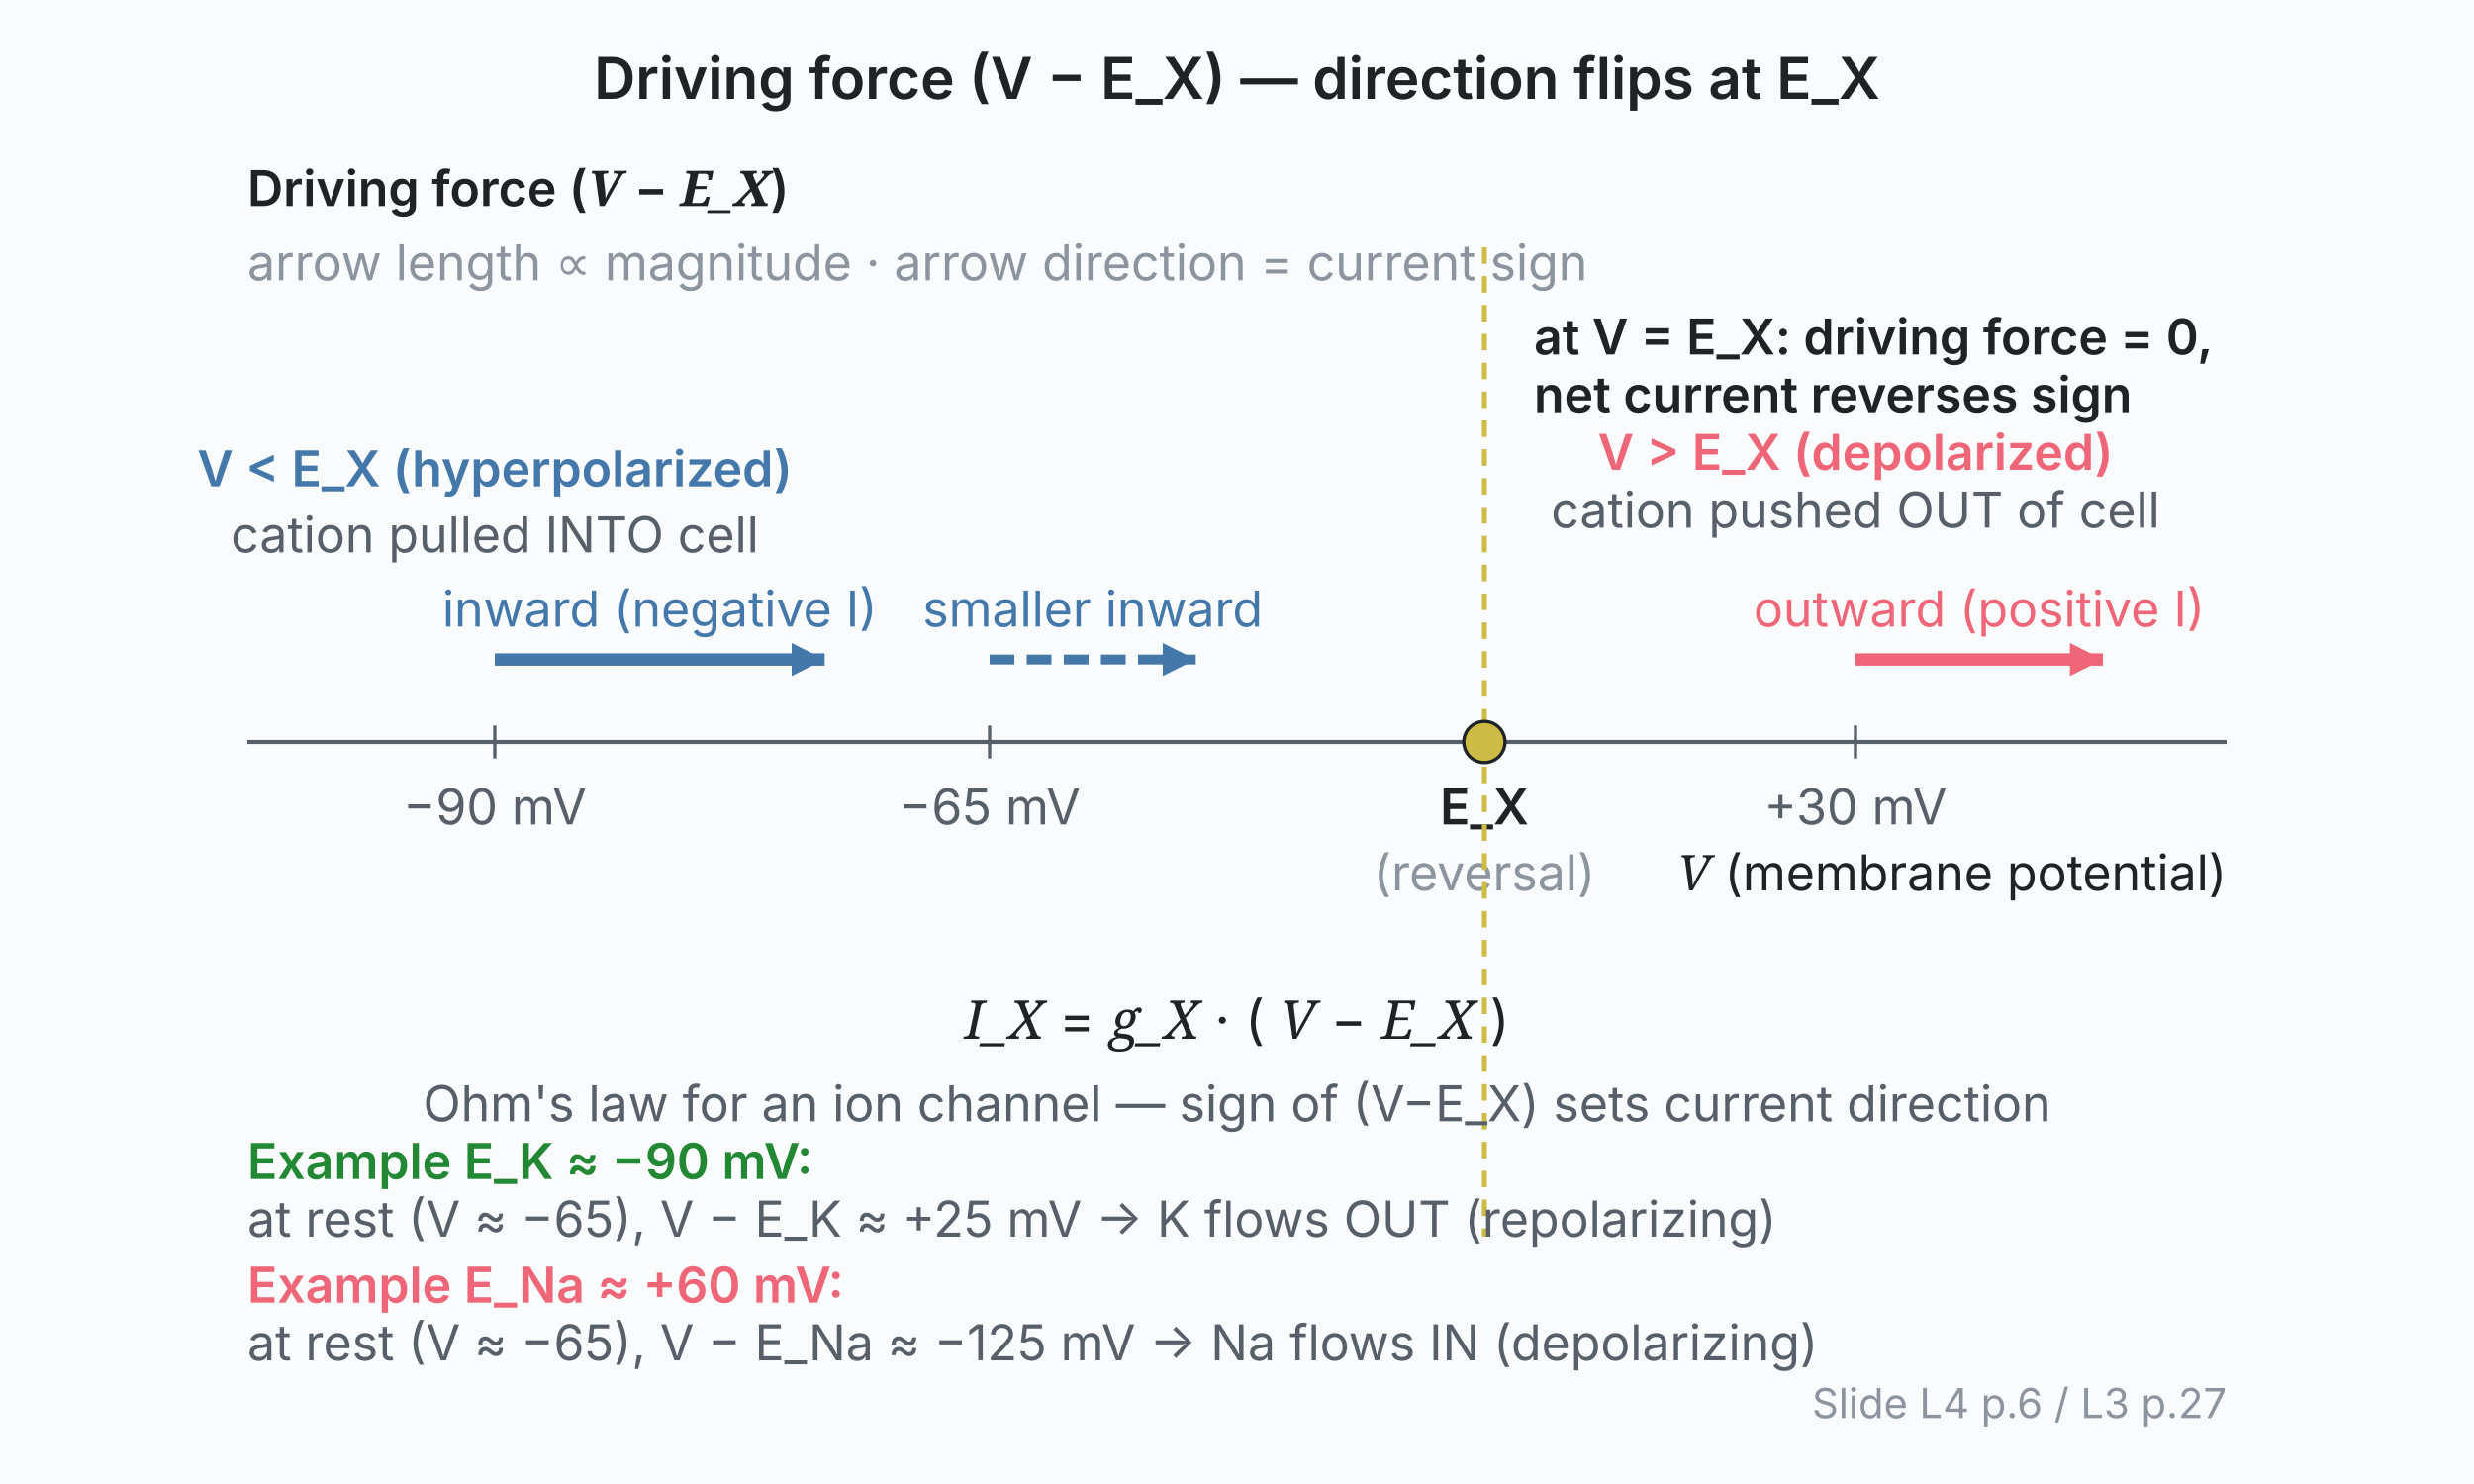
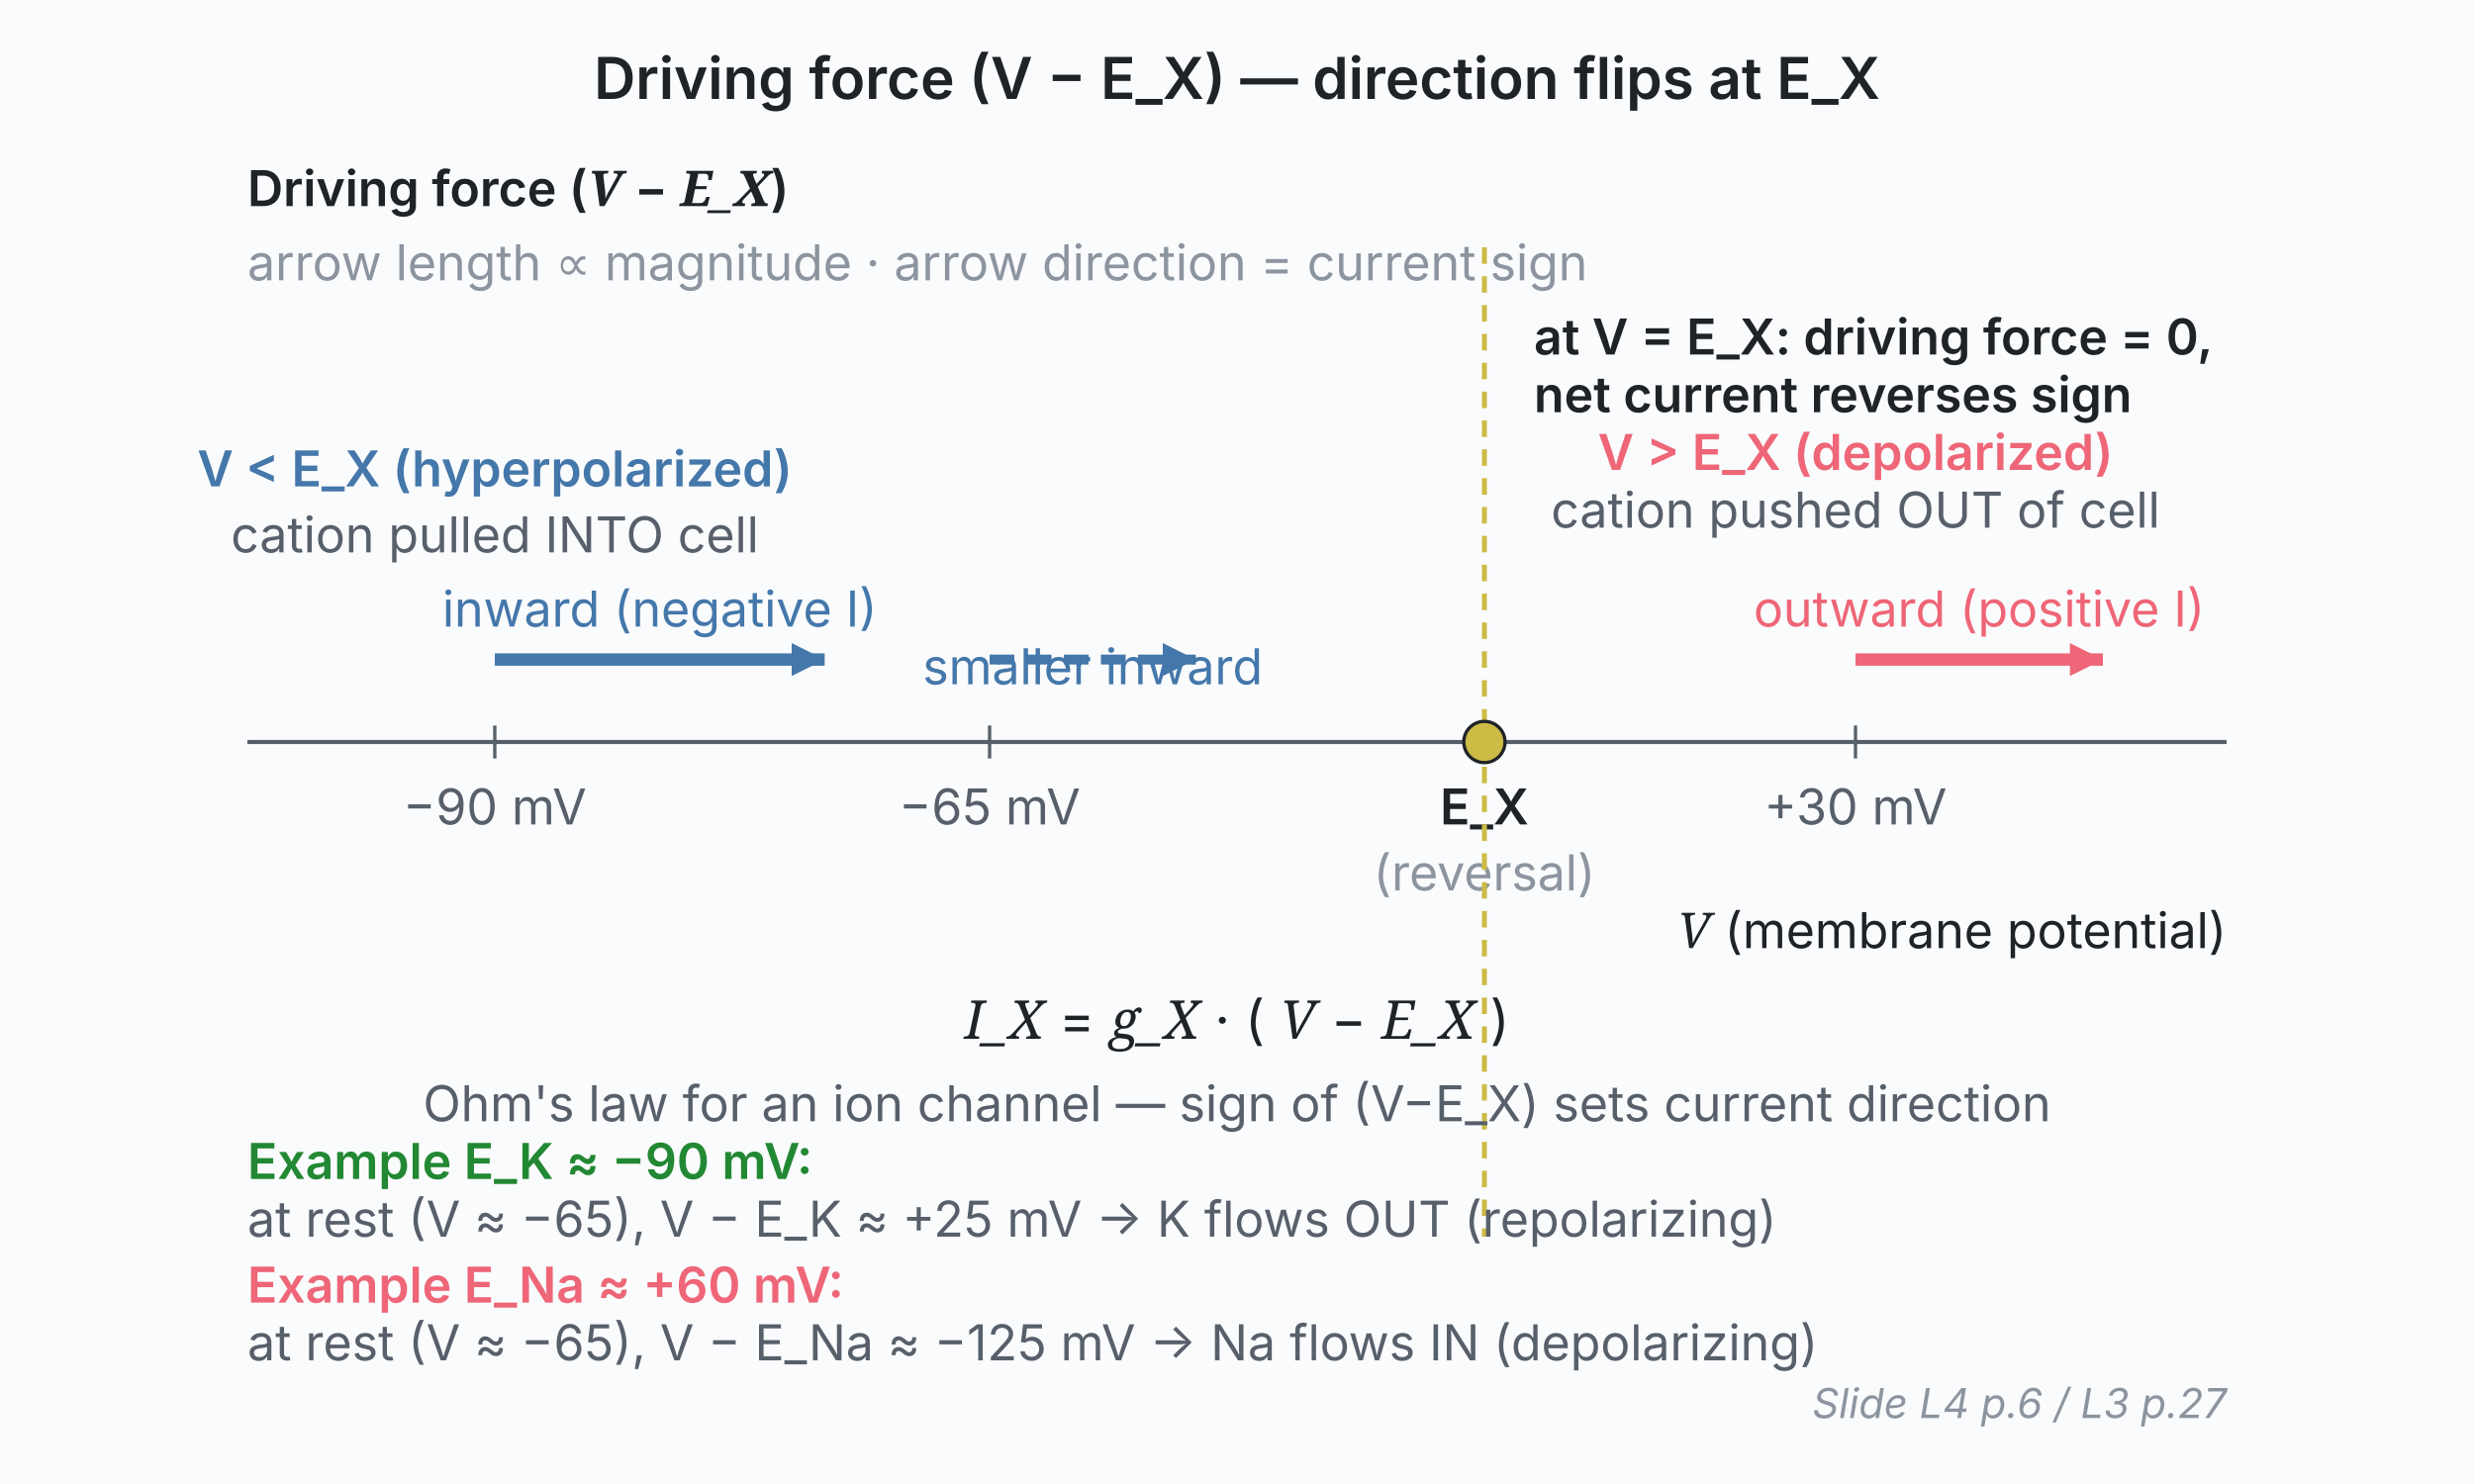
<svg xmlns="http://www.w3.org/2000/svg" viewBox="0 0 600 360" width="100%" height="auto" font-family="Inter, system-ui, sans-serif" font-size="12">
  <rect width="600" height="360" fill="#fafbfc" />
  <text x="300" y="24" text-anchor="middle" fill="#1f2328" font-size="14" font-weight="600">Driving force (V − E_X) — direction flips at E_X</text>
  <line x1="60" y1="180" x2="540" y2="180" stroke="#57606a" stroke-width="1" />
  <line x1="120" y1="176" x2="120" y2="184" stroke="#57606a" stroke-width="0.8" />
  <line x1="240" y1="176" x2="240" y2="184" stroke="#57606a" stroke-width="0.8" />
  <line x1="360" y1="176" x2="360" y2="184" stroke="#57606a" stroke-width="0.8" />
  <line x1="450" y1="176" x2="450" y2="184" stroke="#57606a" stroke-width="0.8" />
  <text x="120" y="200" text-anchor="middle" fill="#57606a">−90 mV</text>
  <text x="240" y="200" text-anchor="middle" fill="#57606a">−65 mV</text>
  <text x="360" y="200" text-anchor="middle" fill="#1f2328" font-weight="600">E_X</text>
  <text x="360" y="216" text-anchor="middle" fill="#8c959f">(reversal)</text>
  <text x="450" y="200" text-anchor="middle" fill="#57606a">+30 mV</text>
-   <text x="540" y="216" text-anchor="end" fill="#1f2328">
+   <text x="540" y="230.0" text-anchor="end" fill="#1f2328">
    <tspan font-style="italic" font-family="'Source Serif 4', 'Source Serif Pro', serif">V</tspan>  (membrane potential)</text>
  <line x1="360" y1="60" x2="360" y2="300" stroke="#ccbb44" stroke-width="1.2" stroke-dasharray="4 3" />
  <circle cx="360" cy="180" r="5" fill="#ccbb44" stroke="#1f2328" stroke-width="0.8" />
  <text x="372" y="86" fill="#1f2328" font-weight="600">at V = E_X: driving force = 0,</text>
  <text x="372" y="100" fill="#1f2328" font-weight="600">net current reverses sign</text>
  <text x="60" y="50" fill="#1f2328" font-weight="600">Driving force  (<tspan font-style="italic" font-family="'Source Serif 4', 'Source Serif Pro', serif">V</tspan> − <tspan font-style="italic" font-family="'Source Serif 4', 'Source Serif Pro', serif">E_X</tspan>)</text>
  <text x="60" y="68" fill="#8c959f">arrow length ∝ magnitude · arrow direction = current sign</text>
  <text x="120" y="118" text-anchor="middle" fill="#4477aa" font-weight="600">V &lt; E_X  (hyperpolarized)</text>
  <text x="120" y="134" text-anchor="middle" fill="#57606a">cation pulled INTO cell</text>
  <line x1="120" y1="160" x2="200" y2="160" stroke="#4477aa" stroke-width="3" />
  <polygon points="200,160 192,156 192,164" fill="#4477aa" />
  <text x="160" y="152" text-anchor="middle" fill="#4477aa">inward (negative I)</text>
  <line x1="240" y1="160" x2="290" y2="160" stroke="#4477aa" stroke-width="2.4" stroke-dasharray="6 3" />
  <polygon points="290,160 282,156 282,164" fill="#4477aa" />
-   <text x="265" y="152" text-anchor="middle" fill="#4477aa">smaller inward</text>
+   <text x="265" y="166.0" text-anchor="middle" fill="#4477aa">smaller inward</text>
  <text x="450" y="114" text-anchor="middle" fill="#ee6677" font-weight="600">V &gt; E_X  (depolarized)</text>
  <text x="450" y="128" text-anchor="middle" fill="#57606a">cation pushed OUT of cell</text>
  <line x1="450" y1="160" x2="510" y2="160" stroke="#ee6677" stroke-width="3" />
  <polygon points="510,160 502,156 502,164" fill="#ee6677" />
  <text x="480" y="152" text-anchor="middle" fill="#ee6677">outward (positive I)</text>
  <text x="300" y="252" text-anchor="middle" fill="#1f2328" font-size="13">
    <tspan font-style="italic" font-family="'Source Serif 4', 'Source Serif Pro', serif">I_X</tspan> =
    <tspan font-style="italic" font-family="'Source Serif 4', 'Source Serif Pro', serif">g_X</tspan>
    · ( <tspan font-style="italic" font-family="'Source Serif 4', 'Source Serif Pro', serif">V</tspan>
      − <tspan font-style="italic" font-family="'Source Serif 4', 'Source Serif Pro', serif">E_X</tspan> )
  </text>
  <text x="300" y="272" text-anchor="middle" fill="#57606a">Ohm's law for an ion channel — sign of (V−E_X) sets current direction</text>
  <text x="60" y="286" fill="#228833" font-weight="600">Example  E_K ≈ −90 mV:</text>
  <text x="60" y="300" fill="#57606a">at rest (V ≈ −65), V − E_K ≈ +25 mV → K flows OUT (repolarizing)</text>
  <text x="60" y="316" fill="#ee6677" font-weight="600">Example  E_Na ≈ +60 mV:</text>
  <text x="60" y="330" fill="#57606a">at rest (V ≈ −65), V − E_Na ≈ −125 mV → Na flows IN (depolarizing)</text>
-   <text x="540" y="344" text-anchor="end" fill="#8c959f" font-size="10">Slide L4 p.6 / L3 p.27</text>
+   <text font-style="italic" x="540" y="344" text-anchor="end" fill="#8c959f" font-size="10">Slide L4 p.6 / L3 p.27</text>
</svg>
